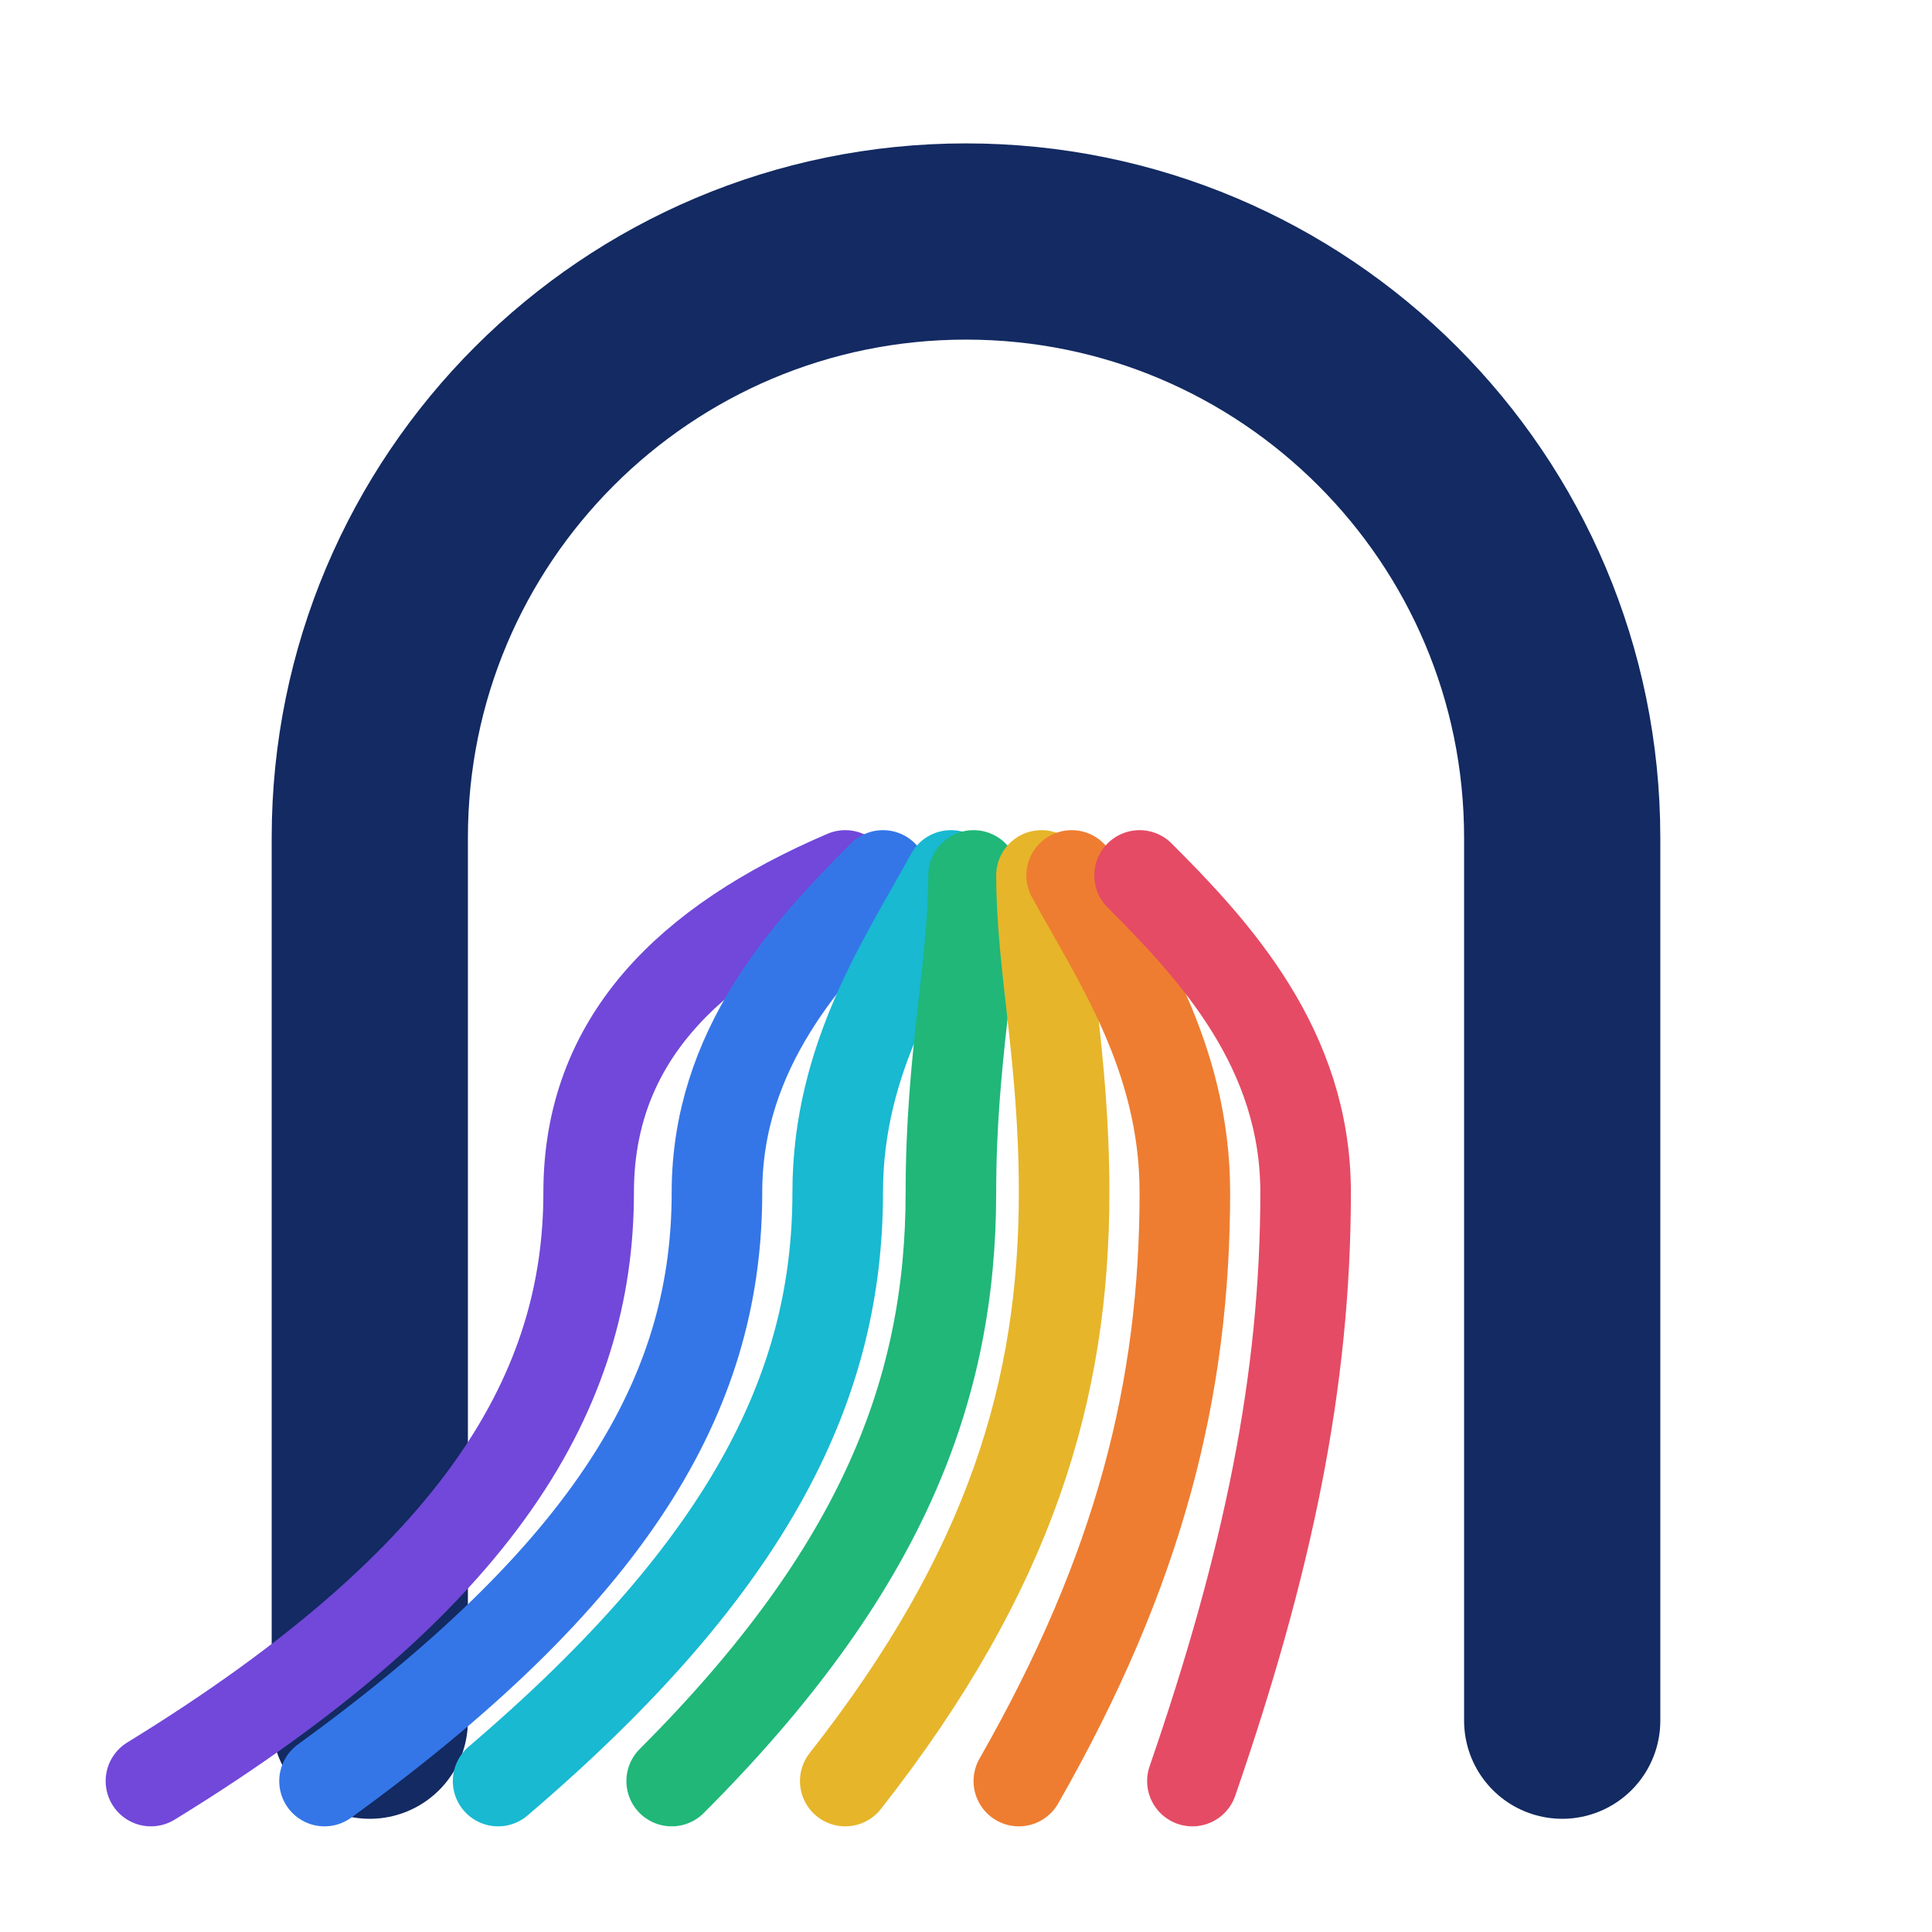
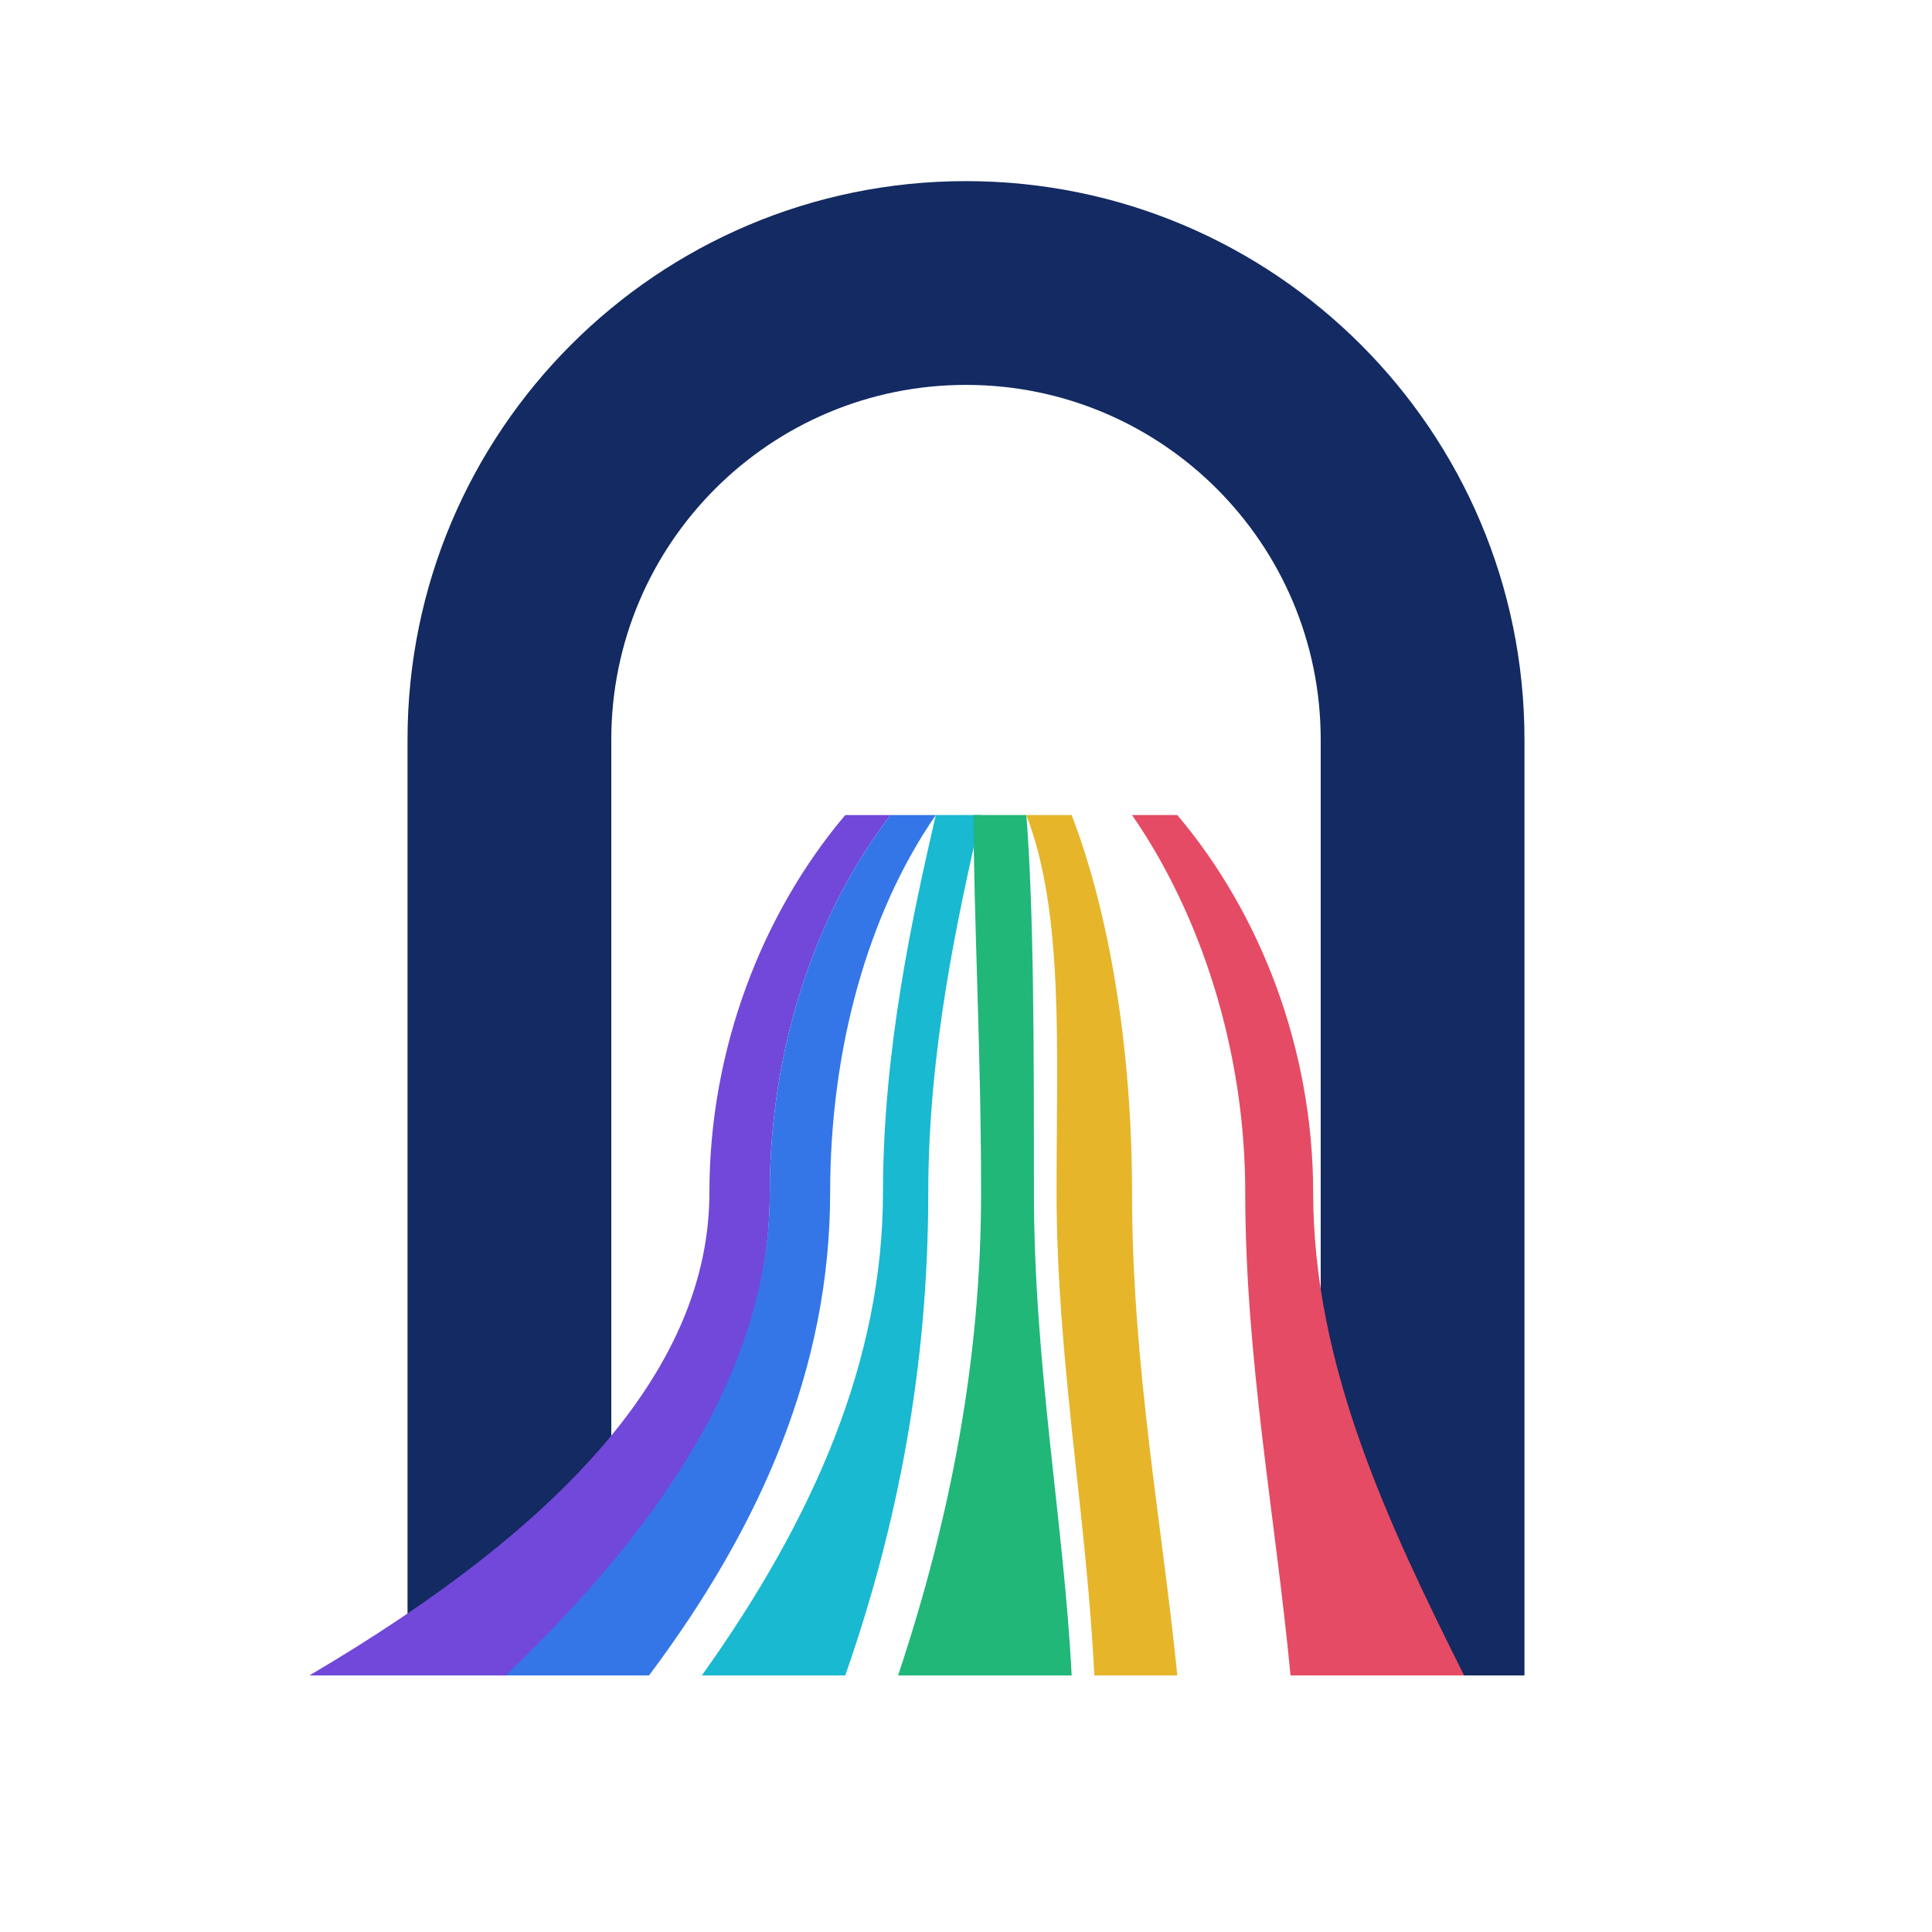
<svg xmlns="http://www.w3.org/2000/svg" viewBox="0 0 256 256" role="img" aria-labelledby="title desc">
-   <path d="M49 228V111a79 79 0 0 1 158 0v117" fill="none" stroke="#132A62" stroke-width="26" stroke-linecap="round" stroke-linejoin="round" />
-   <g fill="none" stroke-width="12" stroke-linecap="round" stroke-linejoin="round">
-     <path d="M20 236c44-27 58-52 58-78 0-20 13-33 34-42" stroke="#7148D9" />
-     <path d="M43 236c40-29 52-53 52-78 0-19 12-32 22-42" stroke="#3476E8" />
-     <path d="M66 236c34-29 45-53 45-78 0-18 9-31 15-42" stroke="#18B9D1" />
-     <path d="M89 236c28-28 37-52 37-78 0-18 3-30 3-42" stroke="#20B779" />
-     <path d="M112 236c22-28 29-52 29-78 0-18-3-30-3-42" stroke="#E6B52A" />
-     <path d="M135 236c16-28 22-52 22-78 0-18-9-31-15-42" stroke="#EE7D31" />
-     <path d="M158 236c10-29 15-53 15-78 0-19-12-32-22-42" stroke="#E54B64" />
-   </g>
+   <path d="M54 222V98a74 74 0 0 1 148 0v124h-27V98a47 47 0 0 0-94 0v124z" fill="#132A62" />
+   <path fill="#7148D9" d="M41 222C75 202 94 181 94 158c0-19 7-37 18-50h6c-10 13-16 31-16 50 0 23-13 44-35 64z" />
+   <path fill="#3476E8" d="M67 222c22-21 35-42 35-64 0-19 6-37 16-50h6c-9 13-14 31-14 50 0 23-9 44-24 64z" />
+   <path fill="#18B9D1" d="M93 222c15-21 24-42 24-64 0-19 4-37 7-50h6c-3 13-7 31-7 50 0 23-4 44-11 64z" />
+   <path fill="#20B779" d="M119 222c7-21 11-42 11-64 0-19-1-37-1-50h7c1 13 1 31 1 50 0 23 4 44 5 64z" />
+   <path fill="#E6B52A" d="M145 222c-1-21-5-42-5-64 0-19 1-37-4-50h6c5 13 8 31 8 50 0 23 4 44 6 64z" />
+   <path fill="#E54B64" d="M171 222c-2-21-6-42-6-64 0-19-6-37-15-50h6c11 13 18 31 18 50 0 23 10 44 20 64z" />
</svg>
